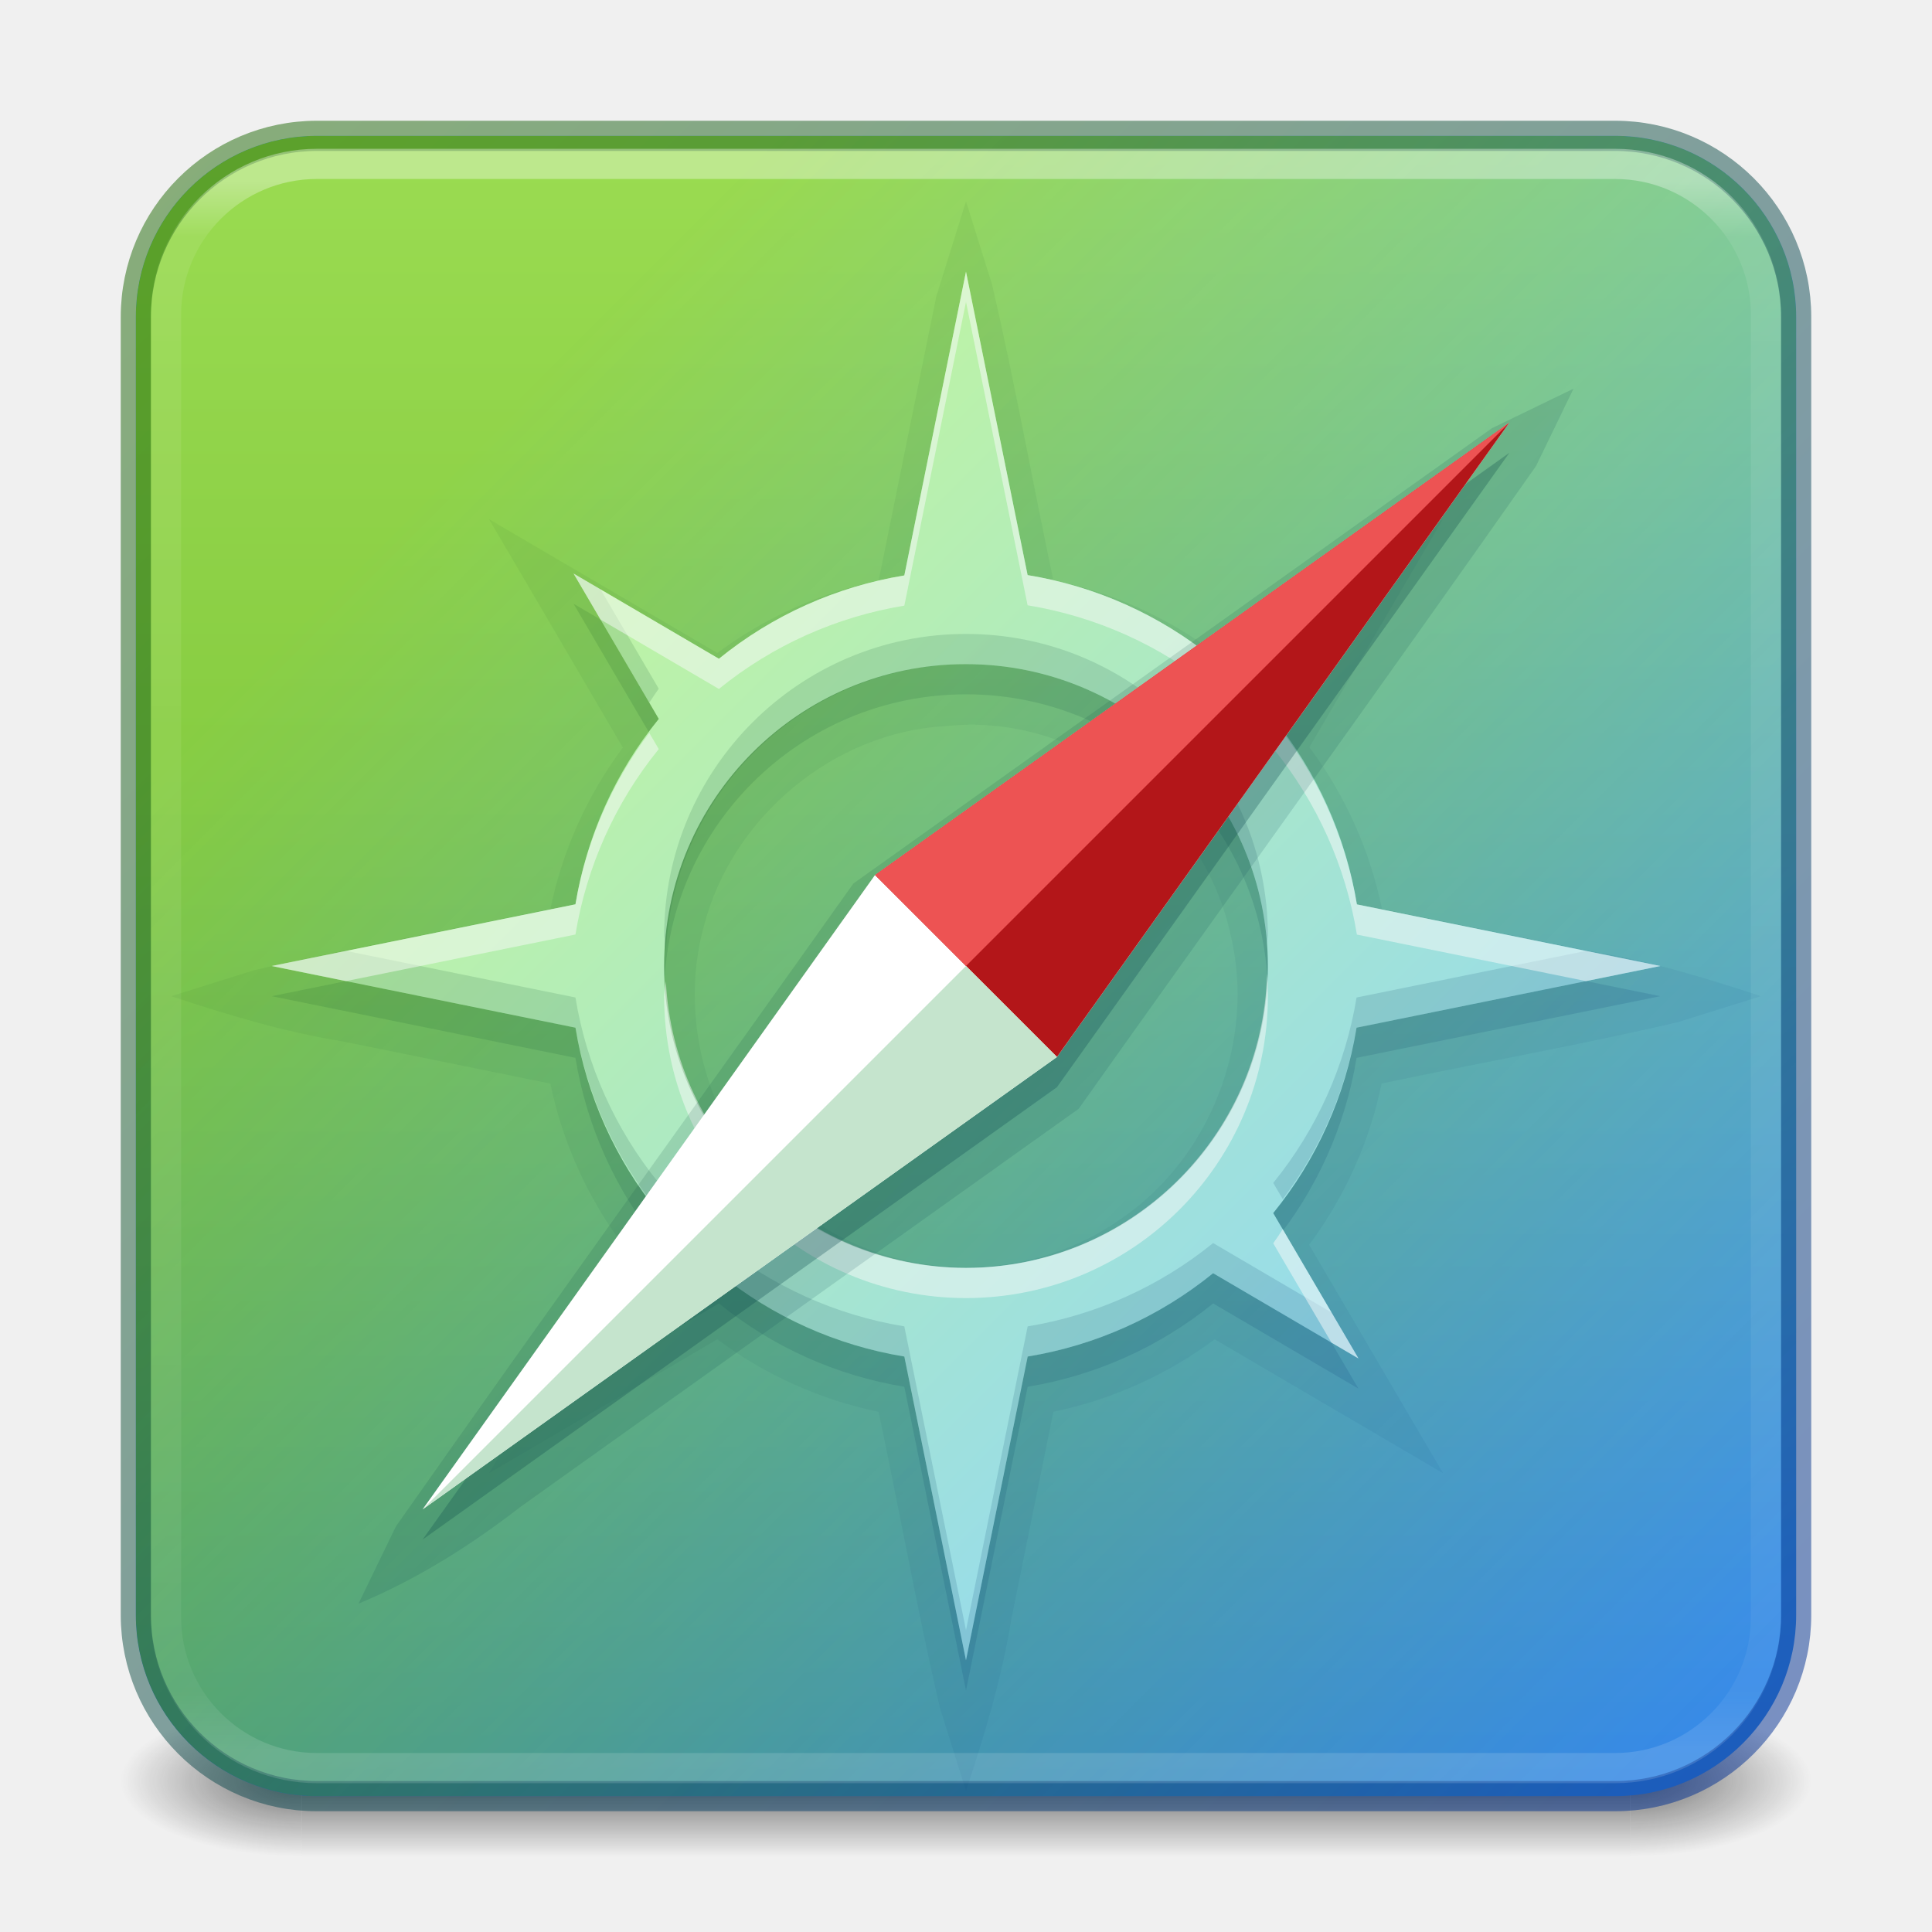
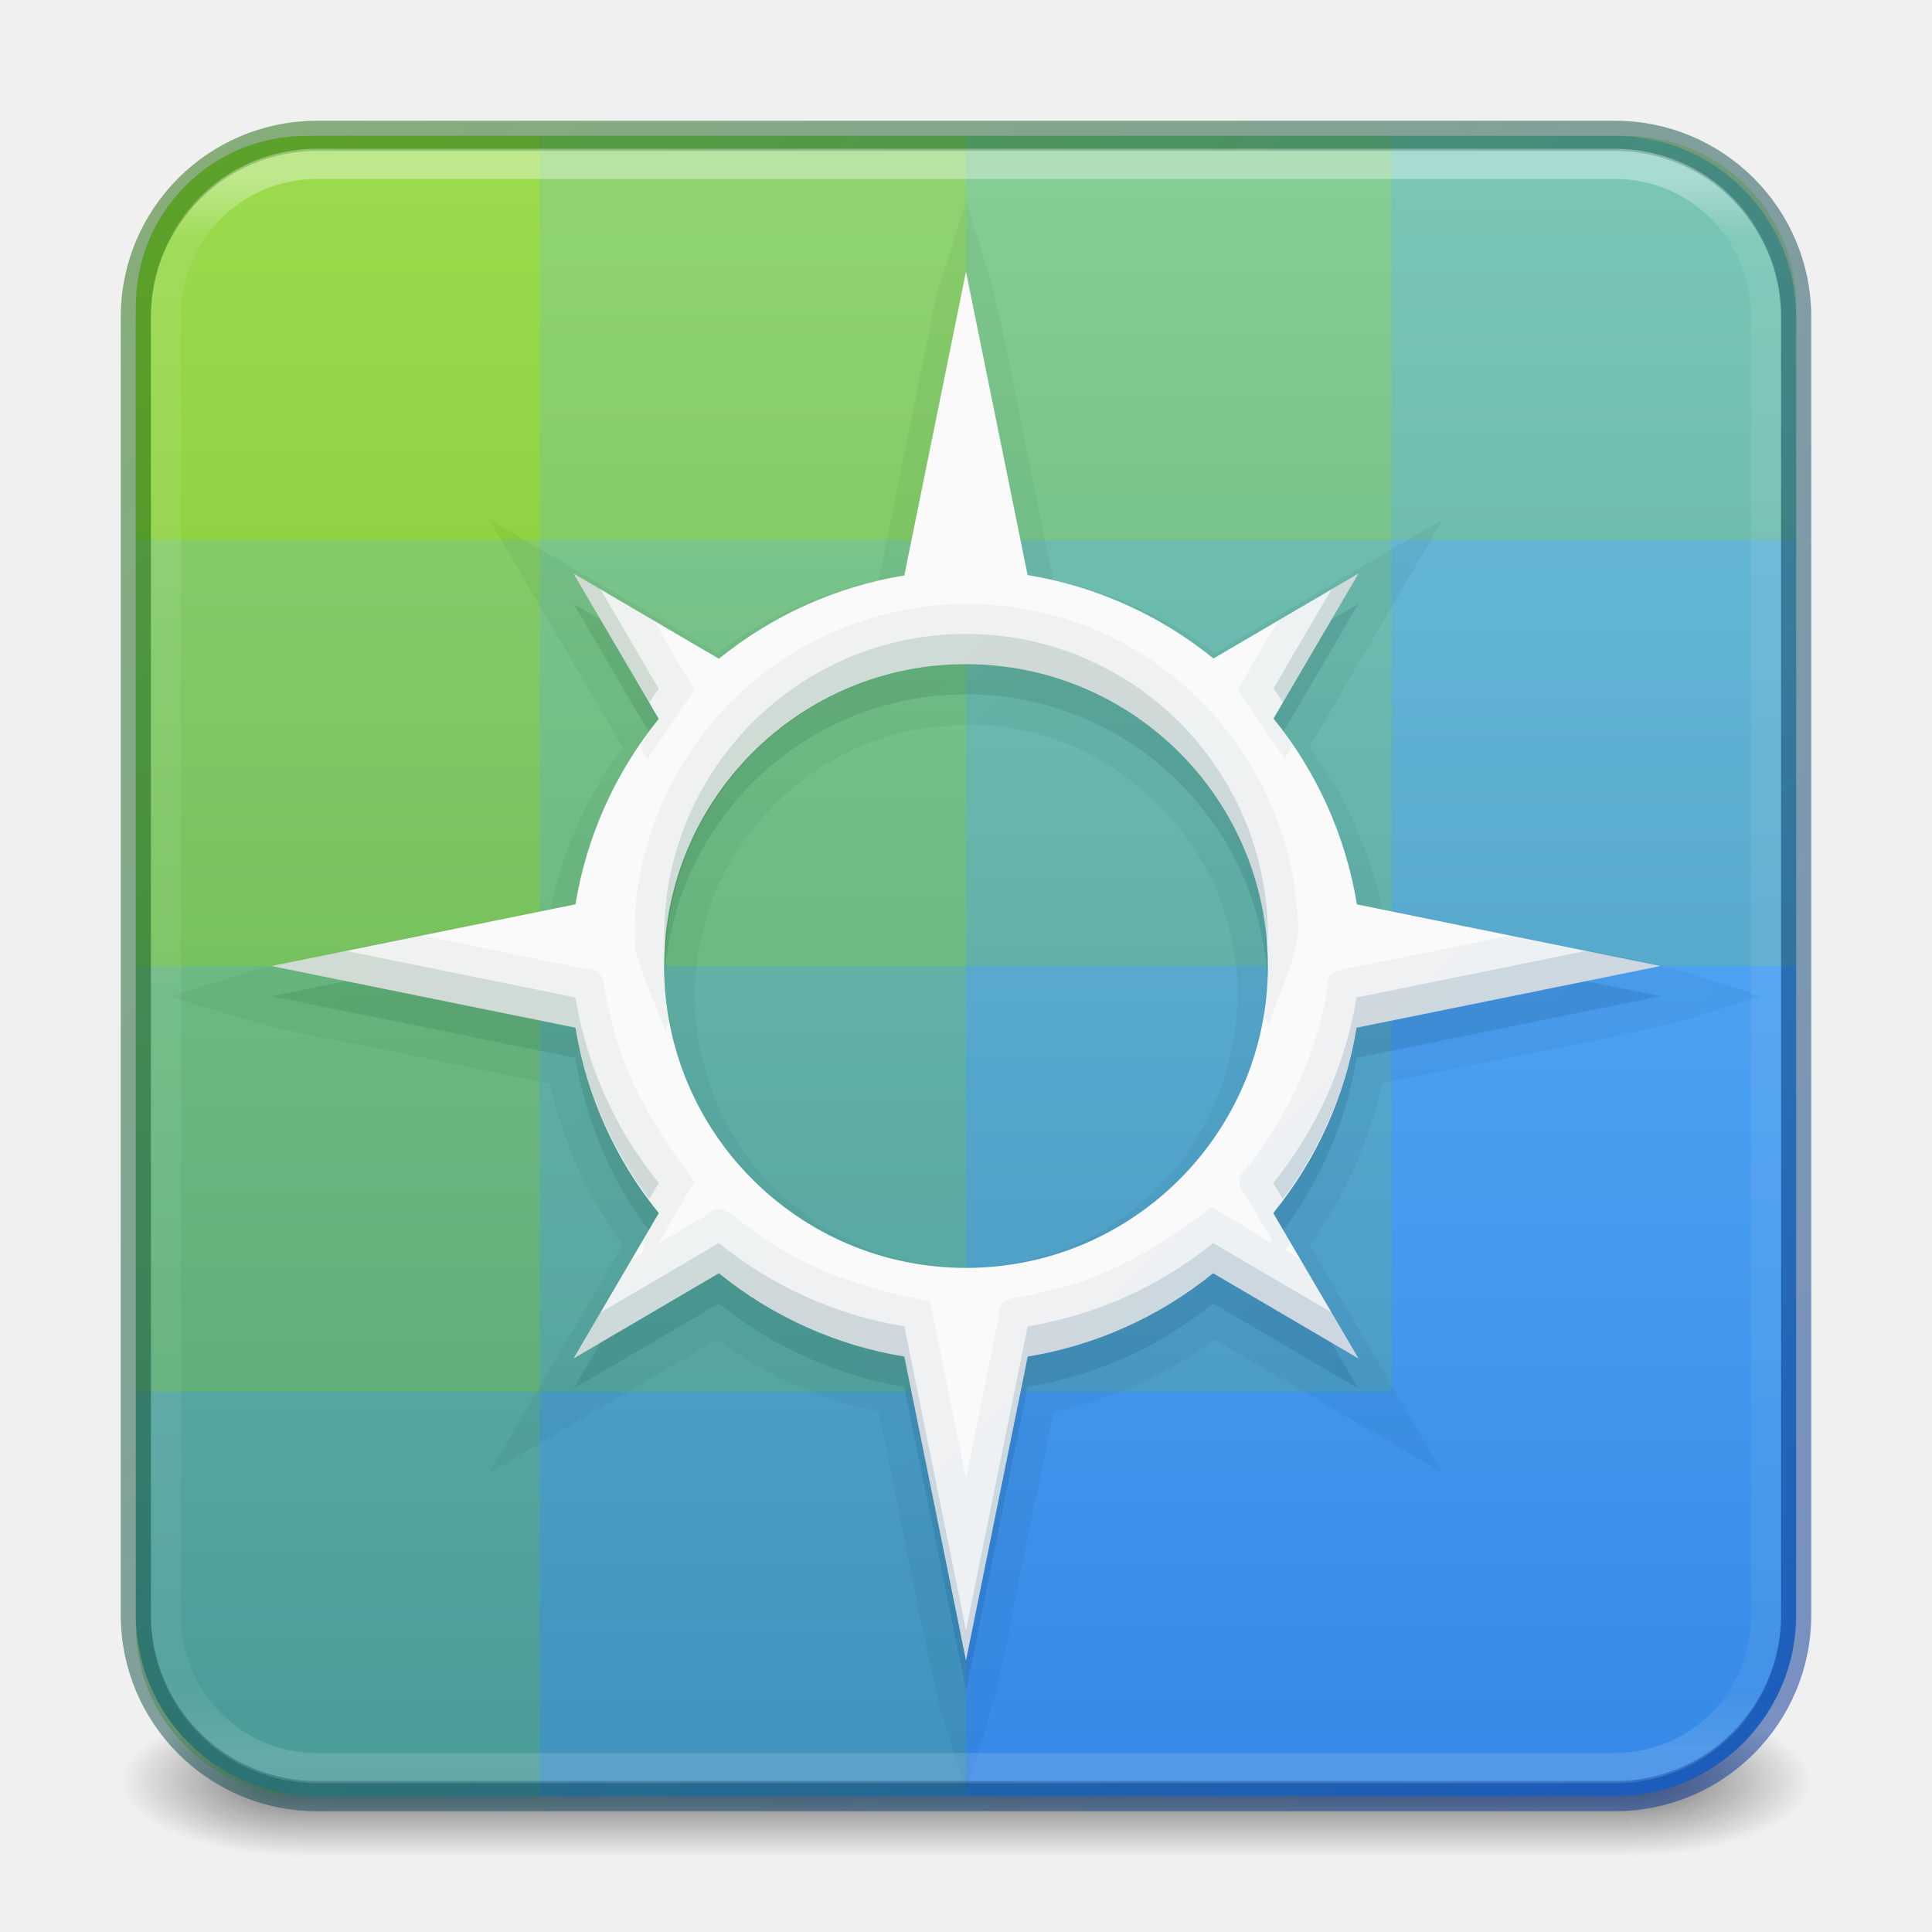
<svg xmlns="http://www.w3.org/2000/svg" xmlns:xlink="http://www.w3.org/1999/xlink" version="1.1" id="svg4332" height="64px" width="64px" xml:space="preserve">
  <defs id="defs4334">
    <linearGradient id="linearGradient7276">
      <stop style="stop-color:#206b00;stop-opacity:1" offset="0" id="stop7272" />
      <stop style="stop-color:#002e99;stop-opacity:1" offset="1" id="stop7274" />
    </linearGradient>
    <linearGradient id="linearGradient7270">
      <stop style="stop-color:#206b00;stop-opacity:1" offset="0" id="stop7266" />
      <stop style="stop-color:#002e99;stop-opacity:1" offset="1" id="stop7268" />
    </linearGradient>
    <linearGradient id="linearGradient7264">
      <stop style="stop-color:#206b00;stop-opacity:1" offset="0" id="stop7260" />
      <stop style="stop-color:#002e99;stop-opacity:1" offset="1" id="stop7262" />
    </linearGradient>
    <linearGradient id="linearGradient2208">
-       <stop style="stop-color:#d1ff82;stop-opacity:1" offset="0" id="stop2204" />
+       <stop style="stop-color:#ffffff;stop-opacity:1;" offset="0" id="stop2204" />
      <stop style="stop-color:#8cd5ff;stop-opacity:1" offset="1" id="stop2206" />
    </linearGradient>
    <linearGradient id="linearGradient1223">
      <stop style="stop-color:#206b00;stop-opacity:1" offset="0" id="stop1219" />
      <stop style="stop-color:#002e99;stop-opacity:1" offset="1" id="stop1221" />
    </linearGradient>
    <linearGradient id="linearGradient662">
      <stop style="stop-color:#fafafa;stop-opacity:1;" offset="0" id="stop658" />
      <stop style="stop-color:#fafafa;stop-opacity:0;" offset="1" id="stop660" />
    </linearGradient>
    <linearGradient y2="42.092" x2="24" y1="5.909" x1="24" gradientTransform="matrix(1.432432,0,0,1.436283,-2.378375,-2.470783)" gradientUnits="userSpaceOnUse" id="linearGradient3904" xlink:href="#linearGradient4270" />
    <linearGradient id="linearGradient4270">
      <stop id="stop4272" style="stop-color:#ffffff;stop-opacity:1" offset="0" />
      <stop id="stop4274" style="stop-color:#ffffff;stop-opacity:0.235" offset="0.035" />
      <stop id="stop4276" style="stop-color:#ffffff;stop-opacity:0.157" offset="0.962" />
      <stop id="stop4278" style="stop-color:#ffffff;stop-opacity:0.392" offset="1" />
    </linearGradient>
    <linearGradient id="linearGradient3688-166-749-654">
      <stop offset="0" style="stop-color:#181818;stop-opacity:1" id="stop3088" />
      <stop offset="1" style="stop-color:#181818;stop-opacity:0" id="stop3090" />
    </linearGradient>
    <linearGradient id="linearGradient3702-501-757-795">
      <stop offset="0" style="stop-color:#181818;stop-opacity:0" id="stop3100" />
      <stop offset="0.5" style="stop-color:#181818;stop-opacity:1" id="stop3102" />
      <stop offset="1" style="stop-color:#181818;stop-opacity:0" id="stop3104" />
    </linearGradient>
    <radialGradient cx="4.993" cy="43.5" r="2.5" fx="4.993" fy="43.5" id="radialGradient3337-2-2" xlink:href="#linearGradient3688-166-749-654" gradientUnits="userSpaceOnUse" gradientTransform="matrix(2.404541,0,0,1,41.98575,15.5)" />
    <radialGradient cx="4.993" cy="43.5" r="2.5" fx="4.993" fy="43.5" id="radialGradient3339-1-4" xlink:href="#linearGradient3688-166-749-654" gradientUnits="userSpaceOnUse" gradientTransform="matrix(2.404541,0,0,1,-22.01424,-102.5)" />
    <linearGradient x1="25.058" y1="47.028" x2="25.058" y2="39.999" id="linearGradient6394" xlink:href="#linearGradient3702-501-757-795" gradientUnits="userSpaceOnUse" gradientTransform="matrix(1.571429,0,0,0.7142857,-5.714285,27.92857)" />
    <linearGradient xlink:href="#linearGradient854" id="linearGradient899" x1="31.781" y1="4.927" x2="31.781" y2="59.148" gradientUnits="userSpaceOnUse" />
    <linearGradient id="linearGradient1308">
      <stop style="stop-color:#206b00;stop-opacity:1" offset="0" id="stop1304" />
      <stop style="stop-color:#002e99;stop-opacity:1" offset="1" id="stop1306" />
    </linearGradient>
    <linearGradient id="linearGradient584">
      <stop style="stop-color:#9bdb4d;stop-opacity:1" offset="0" id="stop580" />
      <stop style="stop-color:#68b723;stop-opacity:1" offset="1" id="stop582" />
    </linearGradient>
    <linearGradient id="linearGradient854">
      <stop style="stop-color:#64baff;stop-opacity:1" offset="0" id="stop850" />
      <stop style="stop-color:#3689e6;stop-opacity:1" offset="1" id="stop852" />
    </linearGradient>
    <linearGradient xlink:href="#linearGradient584" id="linearGradient449" gradientUnits="userSpaceOnUse" x1="23.528" y1="6.083" x2="23.528" y2="44.233" gradientTransform="matrix(1.410256,0,0,1.410256,-1.846154,-3.25641)" />
    <linearGradient xlink:href="#linearGradient1308" id="linearGradient1202" gradientUnits="userSpaceOnUse" gradientTransform="translate(-66.62869,2.444206)" x1="71.034" y1="1.868" x2="126.658" y2="57.492" />
    <mask maskUnits="userSpaceOnUse" id="mask736">
      <rect width="55" height="55" rx="6" ry="6" x="4.5" y="4.5" id="rect738" style="color:#000000;font-variation-settings:normal;display:inline;overflow:visible;visibility:visible;vector-effect:none;fill:url(#linearGradient740);fill-opacity:1;fill-rule:nonzero;stroke:none;stroke-width:1;stroke-linecap:butt;stroke-linejoin:miter;stroke-miterlimit:4;stroke-dasharray:none;stroke-dashoffset:0;stroke-opacity:0.5;-inkscape-stroke:none;marker:none;enable-background:accumulate;stop-color:#000000" />
    </mask>
    <linearGradient xlink:href="#linearGradient662" id="linearGradient740" gradientUnits="userSpaceOnUse" x1="14.837" y1="15.405" x2="56.47" y2="57.038" />
    <linearGradient xlink:href="#linearGradient7264" id="linearGradient1217" x1="9.581" y1="10.074" x2="55.146" y2="55.639" gradientUnits="userSpaceOnUse" />
    <linearGradient xlink:href="#linearGradient7270" id="linearGradient1867" gradientUnits="userSpaceOnUse" x1="9.581" y1="10.074" x2="55.146" y2="55.639" />
    <linearGradient xlink:href="#linearGradient2208" id="linearGradient2202" x1="30.487" y1="13.922" x2="61.237" y2="44.673" gradientUnits="userSpaceOnUse" />
    <linearGradient xlink:href="#linearGradient1223" id="linearGradient2319" gradientUnits="userSpaceOnUse" x1="24.142" y1="30.77" x2="70.297" y2="30.77" gradientTransform="matrix(1.105546,1.105546,-1.105546,1.105546,14.11261,-53.94118)" />
    <linearGradient xlink:href="#linearGradient7276" id="linearGradient2323" gradientUnits="userSpaceOnUse" x1="24.791" y1="31.412" x2="70.133" y2="31.412" />
    <linearGradient xlink:href="#linearGradient7264" id="linearGradient1064" gradientUnits="userSpaceOnUse" x1="9.581" y1="10.074" x2="55.146" y2="55.639" gradientTransform="translate(0,-1)" />
+     <linearGradient xlink:href="#linearGradient584" id="linearGradient458" gradientUnits="userSpaceOnUse" x1="23.528" y1="6.083" x2="23.528" y2="44.233" gradientTransform="matrix(1.410256,0,0,1.410256,-1.846154,-3.25641)" />
+     <linearGradient xlink:href="#linearGradient584" id="linearGradient1" gradientUnits="userSpaceOnUse" gradientTransform="matrix(1.410256,0,0,1.410256,-1.846154,-3.25641)" x1="23.528" y1="6.083" x2="23.528" y2="44.233" />
+     <linearGradient xlink:href="#linearGradient584" id="linearGradient2" gradientUnits="userSpaceOnUse" gradientTransform="matrix(1.410256,0,0,1.410256,-1.846154,-3.25641)" x1="23.528" y1="6.083" x2="23.528" y2="44.233" />
+     <linearGradient xlink:href="#linearGradient584" id="linearGradient3" gradientUnits="userSpaceOnUse" gradientTransform="matrix(1.410256,0,0,1.410256,-1.846154,-3.25641)" x1="23.528" y1="6.083" x2="23.528" y2="44.233" />
+     <linearGradient xlink:href="#linearGradient584" id="linearGradient4" gradientUnits="userSpaceOnUse" gradientTransform="matrix(1.410256,0,0,1.410256,-1.846154,-3.25641)" x1="23.528" y1="6.083" x2="23.528" y2="44.233" />
+     <linearGradient xlink:href="#linearGradient584" id="linearGradient5" gradientUnits="userSpaceOnUse" gradientTransform="matrix(1.410256,0,0,1.410256,-1.846154,-3.25641)" x1="23.528" y1="6.083" x2="23.528" y2="44.233" />
+     <linearGradient xlink:href="#linearGradient584" id="linearGradient6" gradientUnits="userSpaceOnUse" gradientTransform="matrix(1.410256,0,0,1.410256,-1.846154,-3.25641)" x1="23.528" y1="6.083" x2="23.528" y2="44.233" />
+     <linearGradient xlink:href="#linearGradient584" id="linearGradient7" gradientUnits="userSpaceOnUse" gradientTransform="matrix(1.410256,0,0,1.410256,-1.846154,-3.25641)" x1="23.528" y1="6.083" x2="23.528" y2="44.233" />
+     <linearGradient xlink:href="#linearGradient584" id="linearGradient8" gradientUnits="userSpaceOnUse" gradientTransform="matrix(1.410256,0,0,1.410256,-1.846154,-3.25641)" x1="23.528" y1="6.083" x2="23.528" y2="44.233" />
+     <linearGradient xlink:href="#linearGradient584" id="linearGradient9" gradientUnits="userSpaceOnUse" gradientTransform="matrix(1.410256,0,0,1.410256,-1.846154,-3.25641)" x1="23.528" y1="6.083" x2="23.528" y2="44.233" />
+     <linearGradient xlink:href="#linearGradient584" id="linearGradient10" gradientUnits="userSpaceOnUse" gradientTransform="matrix(1.410256,0,0,1.410256,-1.846154,-3.25641)" x1="23.528" y1="6.083" x2="23.528" y2="44.233" />
+     <linearGradient xlink:href="#linearGradient584" id="linearGradient11" gradientUnits="userSpaceOnUse" gradientTransform="matrix(1.410256,0,0,1.410256,-1.846154,-3.25641)" x1="23.528" y1="6.083" x2="23.528" y2="44.233" />
+     <linearGradient xlink:href="#linearGradient584" id="linearGradient12" gradientUnits="userSpaceOnUse" gradientTransform="matrix(1.410256,0,0,1.410256,-1.846154,-3.25641)" x1="23.528" y1="6.083" x2="23.528" y2="44.233" />
+     <linearGradient xlink:href="#linearGradient7264" id="linearGradient13" gradientUnits="userSpaceOnUse" gradientTransform="translate(0,-1)" x1="9.581" y1="10.074" x2="55.146" y2="55.639" />
  </defs>
  <g id="g866">
    <rect style="opacity:0.6;fill:url(#radialGradient3337-2-2);fill-opacity:1;stroke:none;stroke-width:1.062" id="rect2801-5-5-7-9" y="56.5" x="54" height="5" width="6" />
    <rect style="opacity:0.6;fill:url(#radialGradient3339-1-4);fill-opacity:1;stroke:none;stroke-width:1.062" id="rect3696-3-0-3-7" transform="scale(-1)" y="-61.5" x="-10" height="5" width="6" />
    <rect style="opacity:0.6;fill:url(#linearGradient6394);fill-opacity:1;stroke:none;stroke-width:1.062" id="rect3700-5-6-8-4" y="56.5" x="10" height="5" width="44" />
  </g>
  <rect width="55" height="55" rx="6" ry="6" x="4.5" y="4.5" id="rect5505-21-3-8-5-2-9" style="color:#000000;display:inline;overflow:visible;visibility:visible;fill:url(#linearGradient899);fill-opacity:1.0;fill-rule:nonzero;stroke:none;stroke-width:1;marker:none;enable-background:accumulate" />
-   <rect width="55" height="55" rx="6" ry="6" x="4.5" y="4.5" id="rect5505-21-3-8-5-2-9-7" style="color:#000000;display:inline;overflow:visible;visibility:visible;fill:url(#linearGradient449);fill-opacity:1;fill-rule:nonzero;stroke:none;stroke-width:1;marker:none;enable-background:accumulate;font-variation-settings:normal;opacity:1;vector-effect:none;stroke-linecap:butt;stroke-linejoin:miter;stroke-miterlimit:4;stroke-dasharray:none;stroke-dashoffset:0;stroke-opacity:0.5;-inkscape-stroke:none;stop-color:#000000;stop-opacity:1" mask="url(#mask736)" />
+   <path id="rect532" style="font-variation-settings:normal;fill:url(#linearGradient1);fill-opacity:1;stroke:none;stroke-width:1;stroke-linecap:butt;stroke-linejoin:miter;stroke-miterlimit:4;stroke-dasharray:none;stroke-dashoffset:0;stroke-opacity:0.5;marker:none;stop-color:#000000" d="M 10.141,4.5 C 7.016,4.5 4.5,7.016 4.5,10.141 v 7.756 H 17.897 V 4.5 Z" />
+   <path id="rect532-3" style="font-variation-settings:normal;opacity:0.8;fill:url(#linearGradient2);fill-opacity:1;stroke:none;stroke-width:1;stroke-linecap:butt;stroke-linejoin:miter;stroke-miterlimit:4;stroke-dasharray:none;stroke-dashoffset:0;stroke-opacity:0.5;marker:none;stop-color:#000000" d="M 17.897,4.5 V 17.897 H 32 V 4.5 Z" />
+   <path id="rect532-6" style="font-variation-settings:normal;opacity:0.6;fill:url(#linearGradient3);fill-opacity:1;stroke:none;stroke-width:1;stroke-linecap:butt;stroke-linejoin:miter;stroke-miterlimit:4;stroke-dasharray:none;stroke-dashoffset:0;stroke-opacity:0.5;marker:none;stop-color:#000000" d="M 32,4.5 V 17.897 H 46.103 V 4.5 Z" />
+   <path id="rect532-3-7" style="font-variation-settings:normal;opacity:0.4;fill:url(#linearGradient4);fill-opacity:1;stroke:none;stroke-width:1;stroke-linecap:butt;stroke-linejoin:miter;stroke-miterlimit:4;stroke-dasharray:none;stroke-dashoffset:0;stroke-opacity:0.5;marker:none;stop-color:#000000" d="M 46.103,4.5 V 17.897 H 59.5 v -7.756 C 59.5,7.016 56.984,4.5 53.859,4.5 Z" />
+   <path id="rect532-5" style="font-variation-settings:normal;opacity:0.8;fill:url(#linearGradient5);fill-opacity:1;stroke:none;stroke-width:1;stroke-linecap:butt;stroke-linejoin:miter;stroke-miterlimit:4;stroke-dasharray:none;stroke-dashoffset:0;stroke-opacity:0.5;marker:none;stop-color:#000000" d="M 4.5,17.897 V 32 H 17.897 V 17.897 Z" />
+   <rect style="font-variation-settings:normal;opacity:0.6;fill:url(#linearGradient6);fill-opacity:1;stroke:none;stroke-width:1;stroke-linecap:butt;stroke-linejoin:miter;stroke-miterlimit:4;stroke-dasharray:none;stroke-dashoffset:0;stroke-opacity:0.5;marker:none;stop-color:#000000" id="rect532-3-3" width="14.103" height="14.103" x="17.897" y="17.897" rx="0" ry="0" />
+   <rect style="font-variation-settings:normal;opacity:0.4;fill:url(#linearGradient7);fill-opacity:1;stroke:none;stroke-width:1;stroke-linecap:butt;stroke-linejoin:miter;stroke-miterlimit:4;stroke-dasharray:none;stroke-dashoffset:0;stroke-opacity:0.5;marker:none;stop-color:#000000" id="rect532-6-5" width="14.103" height="14.103" x="32" y="17.897" rx="0" ry="0" />
+   <path id="rect532-3-7-6" style="font-variation-settings:normal;opacity:0.2;fill:url(#linearGradient8);fill-opacity:1;stroke:none;stroke-width:1;stroke-linecap:butt;stroke-linejoin:miter;stroke-miterlimit:4;stroke-dasharray:none;stroke-dashoffset:0;stroke-opacity:0.5;marker:none;stop-color:#000000" d="M 46.103,17.897 V 32 H 59.5 V 17.897 Z" />
+   <path id="rect532-5-2" style="font-variation-settings:normal;opacity:0.6;fill:url(#linearGradient9);fill-opacity:1;stroke:none;stroke-width:1;stroke-linecap:butt;stroke-linejoin:miter;stroke-miterlimit:4;stroke-dasharray:none;stroke-dashoffset:0;stroke-opacity:0.5;marker:none;stop-color:#000000" d="M 4.5,32 V 46.103 H 17.897 V 32 Z" />
+   <rect style="font-variation-settings:normal;opacity:0.4;fill:url(#linearGradient10);fill-opacity:1;stroke:none;stroke-width:1;stroke-linecap:butt;stroke-linejoin:miter;stroke-miterlimit:4;stroke-dasharray:none;stroke-dashoffset:0;stroke-opacity:0.5;marker:none;stop-color:#000000" id="rect532-3-3-9" width="14.103" height="14.103" x="17.897" y="32" rx="0" ry="0" />
+   <rect style="font-variation-settings:normal;opacity:0.2;fill:url(#linearGradient11);fill-opacity:1;stroke:none;stroke-width:1;stroke-linecap:butt;stroke-linejoin:miter;stroke-miterlimit:4;stroke-dasharray:none;stroke-dashoffset:0;stroke-opacity:0.5;marker:none;stop-color:#000000" id="rect532-6-5-1" width="14.103" height="14.103" x="32" y="32" rx="0" ry="0" />
+   <path id="rect532-5-2-7" style="font-variation-settings:normal;opacity:0.4;fill:url(#linearGradient12);fill-opacity:1;stroke:none;stroke-width:1;stroke-linecap:butt;stroke-linejoin:miter;stroke-miterlimit:4;stroke-dasharray:none;stroke-dashoffset:0;stroke-opacity:0.5;marker:none;stop-color:#000000" d="m 4.5,46.103 v 7.756 c 0,3.125 2.516,5.641 5.641,5.641 h 7.756 V 46.103 Z" />
+   <path id="rect532-3-3-9-0" style="font-variation-settings:normal;opacity:0.2;fill:url(#linearGradient458);fill-opacity:1;stroke:none;stroke-width:1;stroke-linecap:butt;stroke-linejoin:miter;stroke-miterlimit:4;stroke-dasharray:none;stroke-dashoffset:0;stroke-opacity:0.5;marker:none;stop-color:#000000" d="M 17.897,46.103 V 59.5 H 32 V 46.103 Z" />
  <path id="path918-0-2" style="font-variation-settings:normal;opacity:0.07;vector-effect:none;fill:url(#linearGradient1867);fill-opacity:1;stroke:none;stroke-width:1;stroke-linecap:butt;stroke-linejoin:miter;stroke-miterlimit:4;stroke-dasharray:none;stroke-dashoffset:0;stroke-opacity:0.5;-inkscape-stroke:none;marker:none;stop-color:#000000" d="m 31.02,9.801 c -0.638,3.144 -1.276,6.288 -1.914,9.432 -1.926,0.397 -3.767,1.224 -5.342,2.4 -2.521,-1.478 -5.043,-2.956 -7.564,-4.434 1.477,2.522 2.955,5.043 4.434,7.564 -1.175,1.576 -2.005,3.416 -2.4,5.342 -3.268,0.691 -6.563,1.276 -9.813,2.034 C 7.502,32.426 6.585,32.713 5.668,33 c 1.864,0.616 3.74,1.183 5.681,1.498 2.295,0.466 4.589,0.931 6.884,1.397 0.397,1.926 1.224,3.767 2.4,5.342 -1.478,2.521 -2.956,5.043 -4.434,7.564 2.522,-1.477 5.043,-2.955 7.564,-4.434 1.576,1.175 3.416,2.005 5.342,2.4 0.691,3.268 1.276,6.563 2.034,9.813 0.287,0.917 0.574,1.834 0.861,2.751 0.616,-1.864 1.183,-3.74 1.498,-5.681 0.466,-2.295 0.931,-4.589 1.397,-6.884 1.926,-0.397 3.767,-1.224 5.342,-2.4 2.521,1.478 5.043,2.956 7.564,4.434 -1.477,-2.522 -2.955,-5.043 -4.434,-7.564 1.175,-1.576 2.005,-3.416 2.4,-5.342 3.268,-0.691 6.563,-1.276 9.813,-2.034 C 56.498,33.574 57.415,33.287 58.332,33 56.468,32.384 54.592,31.817 52.651,31.502 50.361,31.037 48.07,30.572 45.779,30.107 45.384,28.176 44.554,26.331 43.375,24.752 44.85,22.235 46.325,19.718 47.799,17.201 45.282,18.675 42.765,20.15 40.248,21.625 38.668,20.448 36.824,19.614 34.893,19.221 34.202,15.957 33.618,12.666 32.861,9.419 32.574,8.502 32.287,7.585 32,6.668 31.673,7.712 31.346,8.757 31.02,9.801 Z m 1.414,14.211 c 3.91,0.127 7.491,3.105 8.325,6.927 0.866,3.547 -0.69,7.514 -3.744,9.517 -3.102,2.145 -7.568,2.013 -10.51,-0.361 -2.85,-2.127 -4.136,-6.044 -3.176,-9.459 0.939,-3.576 4.278,-6.373 7.981,-6.583 0.375,-0.025 0.748,-0.068 1.124,-0.041 z" />
  <path id="path918-0" style="font-variation-settings:normal;vector-effect:none;fill:url(#linearGradient1217);fill-opacity:1;stroke:none;stroke-width:1;stroke-linecap:butt;stroke-linejoin:miter;stroke-miterlimit:4;stroke-dasharray:none;stroke-dashoffset:0;stroke-opacity:0.5;-inkscape-stroke:none;marker:none;stop-color:#000000;opacity:0.15" d="m 32,10 -2.043,10.062 a 13.11,13.11 0 0 0 -6.143,2.76 L 19,20 21.822,24.814 A 13.11,13.11 0 0 0 19.062,30.957 L 9,33 19.062,35.043 a 13.11,13.11 0 0 0 2.76,6.143 L 19,46 23.814,43.178 A 13.11,13.11 0 0 0 29.957,45.938 L 32,56 34.043,45.938 a 13.11,13.11 0 0 0 6.143,-2.76 L 45,46 42.178,41.186 A 13.11,13.11 0 0 0 44.938,35.043 L 55,33 44.949,30.959 a 13.11,13.11 0 0 0 -2.764,-6.156 L 45,20 40.197,22.814 a 13.11,13.11 0 0 0 -6.156,-2.764 z m 0,13 A 10,10 0 0 1 42,33 10,10 0 0 1 32,43 10,10 0 0 1 22,33 10,10 0 0 1 32,23 Z" />
-   <path id="path918" style="font-variation-settings:normal;opacity:1;vector-effect:none;fill:url(#linearGradient2202);fill-opacity:1;stroke:none;stroke-width:0.708;stroke-linecap:butt;stroke-linejoin:miter;stroke-miterlimit:4;stroke-dasharray:none;stroke-dashoffset:0;stroke-opacity:0.5;-inkscape-stroke:none;marker:none;stop-color:#000000;stop-opacity:1" d="M 47.41 14.949 L 45.964 22.072 A 9.281 9.281 0 0 0 41.616 24.026 L 38.208 22.028 L 40.206 25.436 A 9.281 9.281 0 0 0 38.252 29.784 L 31.129 31.231 L 38.252 32.677 A 9.281 9.281 0 0 0 40.206 37.025 L 38.208 40.433 L 41.616 38.435 A 9.281 9.281 0 0 0 45.964 40.389 L 47.41 47.512 L 48.857 40.389 A 9.281 9.281 0 0 0 53.205 38.435 L 56.613 40.433 L 54.615 37.025 A 9.281 9.281 0 0 0 56.569 32.677 L 63.692 31.231 L 56.577 29.786 A 9.281 9.281 0 0 0 54.621 25.428 L 56.613 22.028 L 53.213 24.02 A 9.281 9.281 0 0 0 48.855 22.064 L 47.41 14.949 z M 47.41 24.152 A 7.079 7.079 0 0 1 54.489 31.231 A 7.079 7.079 0 0 1 47.41 38.31 A 7.079 7.079 0 0 1 40.331 31.231 A 7.079 7.079 0 0 1 47.41 24.152 z " transform="matrix(1.412642,0,0,1.412642,-34.97381,-12.11769)" />
+   <path id="path918" style="font-variation-settings:normal;opacity:1;vector-effect:none;fill:#fafafa;fill-opacity:1;stroke:none;stroke-width:0.708;stroke-linecap:butt;stroke-linejoin:miter;stroke-miterlimit:4;stroke-dasharray:none;stroke-dashoffset:0;stroke-opacity:0.5;-inkscape-stroke:none;marker:none;stop-color:#000000;stop-opacity:1" d="M 47.41 14.949 L 45.964 22.072 A 9.281 9.281 0 0 0 41.616 24.026 L 38.208 22.028 L 40.206 25.436 A 9.281 9.281 0 0 0 38.252 29.784 L 31.129 31.231 L 38.252 32.677 A 9.281 9.281 0 0 0 40.206 37.025 L 38.208 40.433 L 41.616 38.435 A 9.281 9.281 0 0 0 45.964 40.389 L 47.41 47.512 L 48.857 40.389 A 9.281 9.281 0 0 0 53.205 38.435 L 56.613 40.433 L 54.615 37.025 A 9.281 9.281 0 0 0 56.569 32.677 L 63.692 31.231 L 56.577 29.786 A 9.281 9.281 0 0 0 54.621 25.428 L 56.613 22.028 L 53.213 24.02 A 9.281 9.281 0 0 0 48.855 22.064 L 47.41 14.949 z M 47.41 24.152 A 7.079 7.079 0 0 1 54.489 31.231 A 7.079 7.079 0 0 1 47.41 38.31 A 7.079 7.079 0 0 1 40.331 31.231 A 7.079 7.079 0 0 1 47.41 24.152 z " transform="matrix(1.412642,0,0,1.412642,-34.97381,-12.11769)" />
  <path id="path918-0-3" style="font-variation-settings:normal;opacity:0.15;vector-effect:none;fill:url(#linearGradient1064);fill-opacity:1;stroke:none;stroke-width:1;stroke-linecap:butt;stroke-linejoin:miter;stroke-miterlimit:4;stroke-dasharray:none;stroke-dashoffset:0;stroke-opacity:0.5;-inkscape-stroke:none;marker:none;stop-color:#000000" d="M 19 19 L 21.508 23.279 A 13.11 13.11 0 0 1 21.822 22.814 L 19.893 19.523 L 19 19 z M 45 19 L 44.107 19.523 L 42.186 22.803 A 13.11 13.11 0 0 1 42.5 23.266 L 45 19 z M 32 21 A 10 10 0 0 0 22 31 A 10 10 0 0 0 22.057 31.5 A 10 10 0 0 1 32 22 A 10 10 0 0 1 41.973 31.248 A 10 10 0 0 0 42 31 A 10 10 0 0 0 32 21 z M 11.463 31.5 L 9 32 L 19.062 34.043 A 13.11 13.11 0 0 0 21.508 39.721 L 21.822 39.186 A 13.11 13.11 0 0 1 19.062 33.043 L 11.463 31.5 z M 52.537 31.5 L 44.938 33.043 A 13.11 13.11 0 0 1 42.178 39.186 L 42.492 39.721 A 13.11 13.11 0 0 0 44.938 34.043 L 55 32 L 52.537 31.5 z M 23.814 41.178 L 19.893 43.477 L 19 45 L 23.814 42.178 A 13.11 13.11 0 0 0 29.957 44.938 L 32 55 L 34.043 44.938 A 13.11 13.11 0 0 0 40.186 42.178 L 45 45 L 44.107 43.477 L 40.186 41.178 A 13.11 13.11 0 0 1 34.043 43.938 L 32 54 L 29.957 43.938 A 13.11 13.11 0 0 1 23.814 41.178 z " />
-   <path id="path918-5" style="font-variation-settings:normal;vector-effect:none;fill:#fafafa;fill-opacity:1;stroke:none;stroke-width:1;stroke-linecap:butt;stroke-linejoin:miter;stroke-miterlimit:4;stroke-dasharray:none;stroke-dashoffset:0;stroke-opacity:0.5;-inkscape-stroke:none;marker:none;stop-color:#000000;opacity:0.5" d="M 32 9 L 29.957 19.062 A 13.11 13.11 0 0 0 23.814 21.822 L 19 19 L 19.893 20.523 L 23.814 22.822 A 13.11 13.11 0 0 1 29.957 20.062 L 32 10 L 34.041 20.051 A 13.11 13.11 0 0 1 40.197 22.814 L 44.107 20.523 L 45 19 L 40.197 21.814 A 13.11 13.11 0 0 0 34.041 19.051 L 32 9 z M 42.5 24.266 L 42.186 24.803 A 13.11 13.11 0 0 1 44.949 30.959 L 52.537 32.5 L 55 32 L 44.949 29.959 A 13.11 13.11 0 0 0 42.5 24.266 z M 21.508 24.279 A 13.11 13.11 0 0 0 19.062 29.957 L 9 32 L 11.463 32.5 L 19.062 30.957 A 13.11 13.11 0 0 1 21.822 24.814 L 21.508 24.279 z M 41.973 32.252 A 10 10 0 0 1 32 42 A 10 10 0 0 1 22.057 32.5 A 10 10 0 0 0 22 33 A 10 10 0 0 0 32 43 A 10 10 0 0 0 42 33 A 10 10 0 0 0 41.973 32.252 z M 21.508 40.721 L 19 45 L 19.893 44.477 L 21.822 41.186 A 13.11 13.11 0 0 1 21.508 40.721 z M 42.492 40.721 A 13.11 13.11 0 0 1 42.178 41.186 L 44.107 44.477 L 45 45 L 42.492 40.721 z " />
-   <path id="path918-18-2-6-7" style="font-variation-settings:normal;opacity:0.15;vector-effect:none;fill:url(#linearGradient2319);fill-opacity:1;stroke:none;stroke-width:1;stroke-linecap:butt;stroke-linejoin:miter;stroke-miterlimit:4;stroke-dasharray:none;stroke-dashoffset:0;stroke-opacity:0.5;-inkscape-stroke:none;marker:none;stop-color:#000000" d="m 49.419,14.186 c -7.05,5.028 -14.1,10.055 -21.15,15.082 -5.043,7.101 -10.146,14.167 -15.151,21.291 -0.414,0.855 -0.828,1.71 -1.243,2.565 1.947,-0.812 3.715,-1.927 5.379,-3.217 6.159,-4.392 12.318,-8.784 18.477,-13.176 5.043,-7.101 10.146,-14.167 15.151,-21.291 0.414,-0.855 0.828,-1.71 1.243,-2.565 -0.902,0.437 -1.804,0.874 -2.706,1.311 z" />
-   <path style="font-variation-settings:normal;vector-effect:none;fill:url(#linearGradient2323);fill-opacity:1;stroke:none;stroke-width:0.64;stroke-linecap:butt;stroke-linejoin:miter;stroke-miterlimit:4;stroke-dasharray:none;stroke-dashoffset:0;stroke-opacity:0.5;-inkscape-stroke:none;marker:none;stop-color:#000000;opacity:0.3;stop-opacity:1" id="path918-18-2-6" d="m 47.41,14.949 2.726,16.282 -2.726,16.282 -2.726,-16.282 z" transform="matrix(1.105546,1.105546,-1.105546,1.105546,14.11261,-53.94118)" />
-   <path style="font-variation-settings:normal;vector-effect:none;fill:#ffffff;fill-opacity:1;stroke:none;stroke-width:0.64;stroke-linecap:butt;stroke-linejoin:miter;stroke-miterlimit:4;stroke-dasharray:none;stroke-dashoffset:0;stroke-opacity:0.5;-inkscape-stroke:none;marker:none;stop-color:#000000" id="path918-18-2" d="m 47.41,14.949 2.726,16.282 -2.726,16.282 -2.726,-16.282 z" transform="matrix(1.105546,1.105546,-1.105546,1.105546,14.11261,-54.94117)" />
-   <path id="path918-18-2-8" style="font-variation-settings:normal;vector-effect:none;fill:#b31619;fill-opacity:1;stroke:none;stroke-width:1;stroke-linecap:butt;stroke-linejoin:miter;stroke-miterlimit:4;stroke-dasharray:none;stroke-dashoffset:0;stroke-opacity:0.5;-inkscape-stroke:none;marker:none;stop-color:#000000" d="M 35.013,35.013 49.999,14.001 28.987,28.987 Z" />
-   <path id="path918-18-2-8-9" style="font-variation-settings:normal;vector-effect:none;fill:#ed5353;fill-opacity:1;stroke:none;stroke-width:1;stroke-linecap:butt;stroke-linejoin:miter;stroke-miterlimit:4;stroke-dasharray:none;stroke-dashoffset:0;stroke-opacity:0.5;-inkscape-stroke:none;marker:none;stop-color:#000000" d="M 32,32 49.999,14.001 28.987,28.987 Z" />
-   <path id="path918-18-2-8-9-3" style="font-variation-settings:normal;vector-effect:none;fill:#c5e4cd;fill-opacity:1;stroke:none;stroke-width:1;stroke-linecap:butt;stroke-linejoin:miter;stroke-miterlimit:4;stroke-dasharray:none;stroke-dashoffset:0;stroke-opacity:0.5;-inkscape-stroke:none;marker:none;stop-color:#000000" d="M 32,32 14.001,49.999 35.013,35.013 Z" />
+   <path id="path918-0-3-2" style="font-variation-settings:normal;opacity:0.05;vector-effect:none;fill:url(#linearGradient13);fill-opacity:1;stroke:none;stroke-width:1;stroke-linecap:butt;stroke-linejoin:miter;stroke-miterlimit:4;stroke-dasharray:none;stroke-dashoffset:0;stroke-opacity:0.5;-inkscape-stroke:none;marker:none;stop-color:#000000" d="M 19 19 L 21.822 23.814 A 13.11 13.11 0 0 0 21.201 24.732 C 21.284 24.873 21.365 25.014 21.447 25.154 C 21.966 24.387 22.485 23.619 23.004 22.852 C 22.544 22.104 22.113 21.328 21.67 20.564 L 19 19 z M 45 19 L 42.342 20.557 C 41.895 21.318 41.449 22.08 41.004 22.842 C 41.521 23.609 42.043 24.372 42.562 25.137 C 42.644 24.998 42.725 24.858 42.807 24.719 A 13.11 13.11 0 0 0 42.186 23.803 L 45 19 z M 31.93 20.002 C 28.909 20.038 25.927 21.338 23.896 23.584 C 21.975 25.681 20.879 28.564 21.039 31.412 C 21.271 32.351 21.725 33.234 22.041 34.152 C 22.089 34.021 22.145 33.892 22.197 33.762 A 10 10 0 0 1 22 32 A 10 10 0 0 1 32 22 A 10 10 0 0 1 42 32 A 10 10 0 0 1 41.832 33.492 L 42.027 33.975 C 42.373 32.733 43.186 31.556 42.971 30.223 C 42.717 25.737 39.411 21.639 35.08 20.443 C 34.06 20.141 32.993 19.995 31.93 20.002 z M 13.984 30.988 L 9 32 L 19.062 34.043 A 13.11 13.11 0 0 0 21.822 40.186 L 21.262 41.141 C 21.458 41.411 21.227 41.582 20.914 41.734 L 19 45 L 23.814 42.178 A 13.11 13.11 0 0 0 29.957 44.938 L 32 55 L 34.043 44.938 A 13.11 13.11 0 0 0 40.186 42.178 L 45 45 L 43.072 41.709 C 42.905 41.611 42.737 41.514 42.57 41.416 C 42.629 41.329 42.687 41.241 42.746 41.154 L 42.178 40.186 A 13.11 13.11 0 0 0 44.938 34.043 L 55 32 L 50.014 30.988 C 48.403 31.311 46.794 31.664 45.184 31.973 C 44.626 32.099 43.883 32.037 43.963 32.818 C 43.593 34.967 42.658 36.986 41.303 38.689 C 40.668 39.165 41.418 39.698 41.621 40.209 C 41.852 40.648 42.572 41.576 41.684 40.896 C 41.167 40.594 40.65 40.29 40.133 39.988 C 38.441 41.29 36.563 42.429 34.436 42.82 C 33.945 43.038 33.02 42.832 33.092 43.598 C 32.728 45.389 32.364 47.18 32 48.971 C 31.603 47.016 31.207 45.062 30.809 43.107 C 28.681 42.706 26.558 42.034 24.836 40.676 C 24.347 40.393 23.878 39.684 23.35 40.291 C 22.833 40.594 22.316 40.896 21.799 41.199 C 22.202 40.511 22.606 39.822 23.012 39.135 C 21.712 37.441 20.57 35.564 20.18 33.436 C 19.962 32.945 20.168 32.02 19.402 32.092 C 17.596 31.743 15.791 31.348 13.984 30.988 z " />
  <rect style="color:#000000;display:inline;overflow:visible;visibility:visible;opacity:1;fill:none;stroke:url(#linearGradient1202);stroke-width:1;stroke-linecap:butt;stroke-linejoin:miter;stroke-miterlimit:4;stroke-dasharray:none;stroke-dashoffset:0;stroke-opacity:0.5;marker:none;enable-background:accumulate;font-variation-settings:normal;vector-effect:none;fill-opacity:1;-inkscape-stroke:none;stop-color:#000000;stop-opacity:1" id="rect5505-21-9" y="4.5" x="4.5" ry="6" rx="6" height="55" width="55" />
  <rect style="opacity:0.35;fill:none;stroke:url(#linearGradient3904);stroke-width:1;stroke-linecap:round;stroke-linejoin:round;stroke-miterlimit:4;stroke-dasharray:none;stroke-dashoffset:0;stroke-opacity:1" id="rect6741" y="5.429" x="5.5" ry="5" rx="5" height="53.142" width="53" />
</svg>
